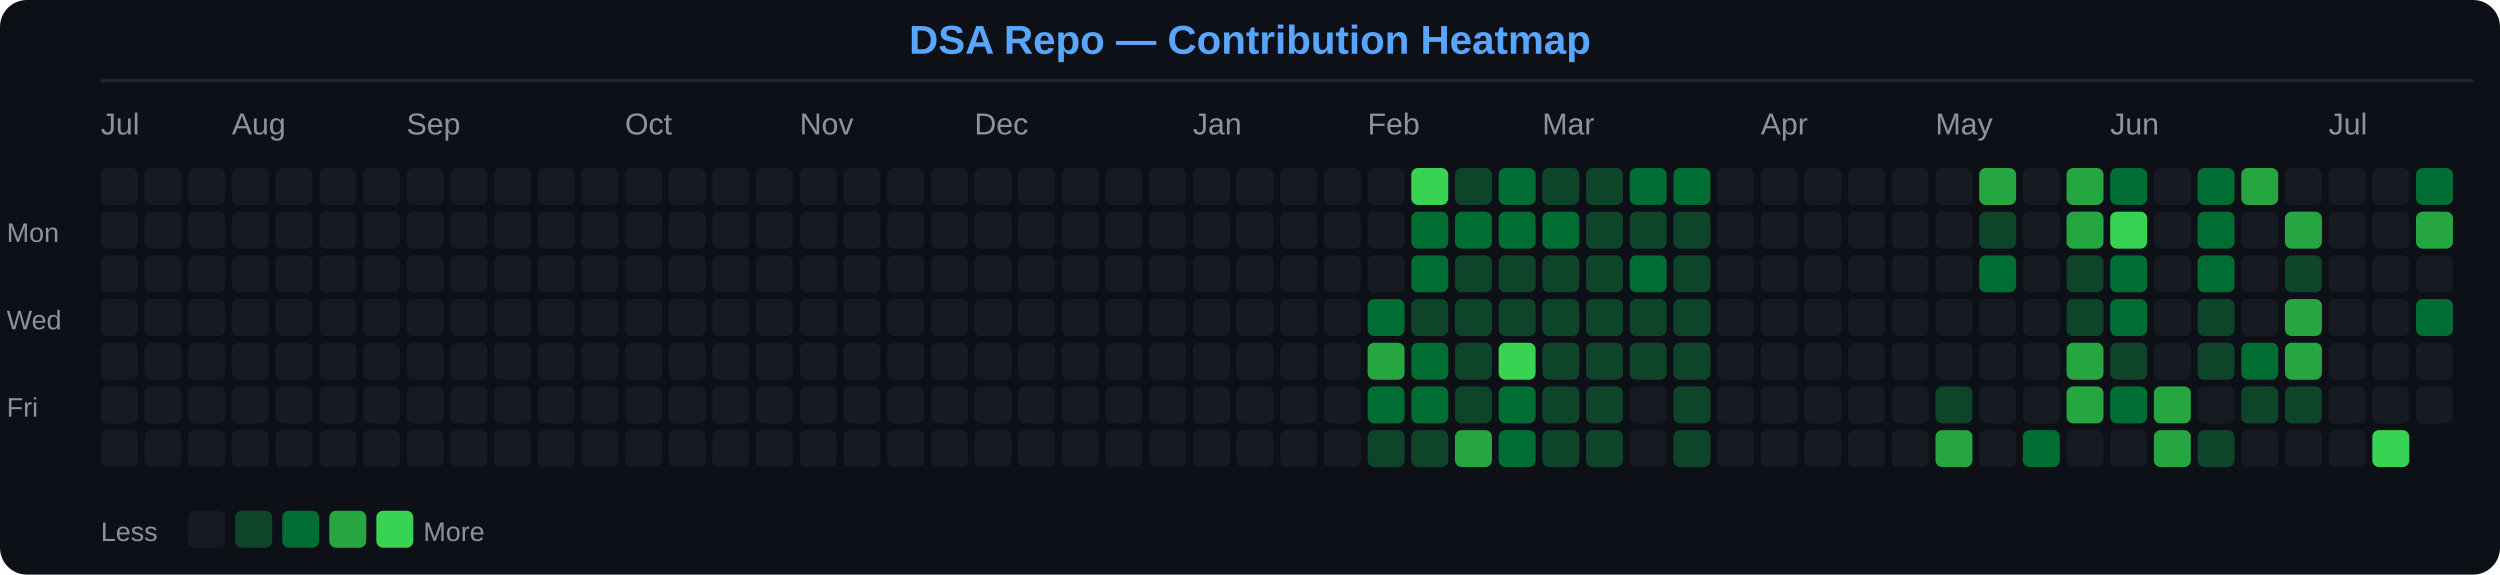
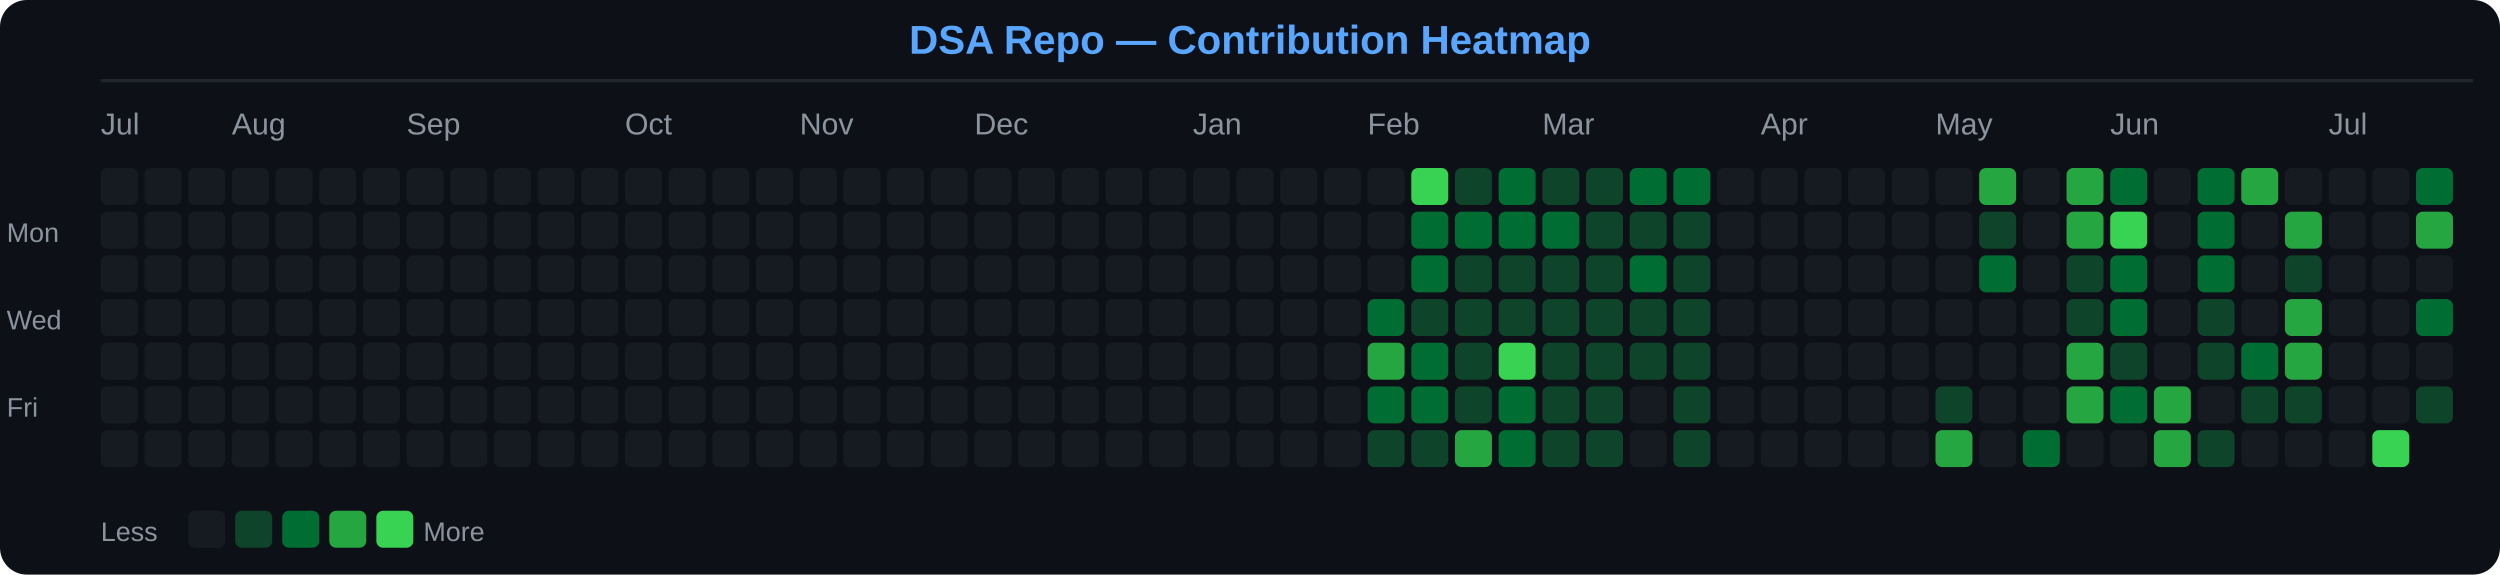
<svg xmlns="http://www.w3.org/2000/svg" width="744" height="171" viewBox="0 0 744 171">
  <rect width="744" height="171" fill="#0d1117" rx="8" />
  <text x="372" y="16" fill="#58a6ff" font-family="Arial,sans-serif" font-size="12" text-anchor="middle" font-weight="bold">DSA Repo — Contribution Heatmap</text>
  <line x1="30" y1="24" x2="736" y2="24" stroke="#21262d" stroke-width="1" />
  <text x="2" y="72" fill="#8b949e" font-family="Arial,sans-serif" font-size="8">Mon</text>
  <text x="2" y="98" fill="#8b949e" font-family="Arial,sans-serif" font-size="8">Wed</text>
  <text x="2" y="124" fill="#8b949e" font-family="Arial,sans-serif" font-size="8">Fri</text>
  <text x="30" y="40" fill="#8b949e" font-family="Arial,sans-serif" font-size="9">Jul</text>
  <rect x="30" y="50" width="11" height="11" rx="2" fill="#161b22" />
  <rect x="30" y="63" width="11" height="11" rx="2" fill="#161b22" />
  <rect x="30" y="76" width="11" height="11" rx="2" fill="#161b22" />
  <rect x="30" y="89" width="11" height="11" rx="2" fill="#161b22" />
  <rect x="30" y="102" width="11" height="11" rx="2" fill="#161b22" />
  <rect x="30" y="115" width="11" height="11" rx="2" fill="#161b22" />
  <rect x="30" y="128" width="11" height="11" rx="2" fill="#161b22" />
  <rect x="43" y="50" width="11" height="11" rx="2" fill="#161b22" />
  <rect x="43" y="63" width="11" height="11" rx="2" fill="#161b22" />
  <rect x="43" y="76" width="11" height="11" rx="2" fill="#161b22" />
  <rect x="43" y="89" width="11" height="11" rx="2" fill="#161b22" />
  <rect x="43" y="102" width="11" height="11" rx="2" fill="#161b22" />
  <rect x="43" y="115" width="11" height="11" rx="2" fill="#161b22" />
  <rect x="43" y="128" width="11" height="11" rx="2" fill="#161b22" />
  <rect x="56" y="50" width="11" height="11" rx="2" fill="#161b22" />
  <rect x="56" y="63" width="11" height="11" rx="2" fill="#161b22" />
  <rect x="56" y="76" width="11" height="11" rx="2" fill="#161b22" />
  <rect x="56" y="89" width="11" height="11" rx="2" fill="#161b22" />
  <rect x="56" y="102" width="11" height="11" rx="2" fill="#161b22" />
  <rect x="56" y="115" width="11" height="11" rx="2" fill="#161b22" />
  <rect x="56" y="128" width="11" height="11" rx="2" fill="#161b22" />
  <text x="69" y="40" fill="#8b949e" font-family="Arial,sans-serif" font-size="9">Aug</text>
  <rect x="69" y="50" width="11" height="11" rx="2" fill="#161b22" />
  <rect x="69" y="63" width="11" height="11" rx="2" fill="#161b22" />
  <rect x="69" y="76" width="11" height="11" rx="2" fill="#161b22" />
  <rect x="69" y="89" width="11" height="11" rx="2" fill="#161b22" />
  <rect x="69" y="102" width="11" height="11" rx="2" fill="#161b22" />
  <rect x="69" y="115" width="11" height="11" rx="2" fill="#161b22" />
  <rect x="69" y="128" width="11" height="11" rx="2" fill="#161b22" />
  <rect x="82" y="50" width="11" height="11" rx="2" fill="#161b22" />
  <rect x="82" y="63" width="11" height="11" rx="2" fill="#161b22" />
  <rect x="82" y="76" width="11" height="11" rx="2" fill="#161b22" />
  <rect x="82" y="89" width="11" height="11" rx="2" fill="#161b22" />
  <rect x="82" y="102" width="11" height="11" rx="2" fill="#161b22" />
  <rect x="82" y="115" width="11" height="11" rx="2" fill="#161b22" />
  <rect x="82" y="128" width="11" height="11" rx="2" fill="#161b22" />
  <rect x="95" y="50" width="11" height="11" rx="2" fill="#161b22" />
  <rect x="95" y="63" width="11" height="11" rx="2" fill="#161b22" />
  <rect x="95" y="76" width="11" height="11" rx="2" fill="#161b22" />
  <rect x="95" y="89" width="11" height="11" rx="2" fill="#161b22" />
  <rect x="95" y="102" width="11" height="11" rx="2" fill="#161b22" />
  <rect x="95" y="115" width="11" height="11" rx="2" fill="#161b22" />
  <rect x="95" y="128" width="11" height="11" rx="2" fill="#161b22" />
  <rect x="108" y="50" width="11" height="11" rx="2" fill="#161b22" />
  <rect x="108" y="63" width="11" height="11" rx="2" fill="#161b22" />
  <rect x="108" y="76" width="11" height="11" rx="2" fill="#161b22" />
  <rect x="108" y="89" width="11" height="11" rx="2" fill="#161b22" />
  <rect x="108" y="102" width="11" height="11" rx="2" fill="#161b22" />
  <rect x="108" y="115" width="11" height="11" rx="2" fill="#161b22" />
  <rect x="108" y="128" width="11" height="11" rx="2" fill="#161b22" />
  <text x="121" y="40" fill="#8b949e" font-family="Arial,sans-serif" font-size="9">Sep</text>
  <rect x="121" y="50" width="11" height="11" rx="2" fill="#161b22" />
  <rect x="121" y="63" width="11" height="11" rx="2" fill="#161b22" />
  <rect x="121" y="76" width="11" height="11" rx="2" fill="#161b22" />
  <rect x="121" y="89" width="11" height="11" rx="2" fill="#161b22" />
  <rect x="121" y="102" width="11" height="11" rx="2" fill="#161b22" />
  <rect x="121" y="115" width="11" height="11" rx="2" fill="#161b22" />
  <rect x="121" y="128" width="11" height="11" rx="2" fill="#161b22" />
  <rect x="134" y="50" width="11" height="11" rx="2" fill="#161b22" />
  <rect x="134" y="63" width="11" height="11" rx="2" fill="#161b22" />
  <rect x="134" y="76" width="11" height="11" rx="2" fill="#161b22" />
  <rect x="134" y="89" width="11" height="11" rx="2" fill="#161b22" />
  <rect x="134" y="102" width="11" height="11" rx="2" fill="#161b22" />
  <rect x="134" y="115" width="11" height="11" rx="2" fill="#161b22" />
  <rect x="134" y="128" width="11" height="11" rx="2" fill="#161b22" />
  <rect x="147" y="50" width="11" height="11" rx="2" fill="#161b22" />
  <rect x="147" y="63" width="11" height="11" rx="2" fill="#161b22" />
  <rect x="147" y="76" width="11" height="11" rx="2" fill="#161b22" />
  <rect x="147" y="89" width="11" height="11" rx="2" fill="#161b22" />
  <rect x="147" y="102" width="11" height="11" rx="2" fill="#161b22" />
  <rect x="147" y="115" width="11" height="11" rx="2" fill="#161b22" />
  <rect x="147" y="128" width="11" height="11" rx="2" fill="#161b22" />
  <rect x="160" y="50" width="11" height="11" rx="2" fill="#161b22" />
  <rect x="160" y="63" width="11" height="11" rx="2" fill="#161b22" />
  <rect x="160" y="76" width="11" height="11" rx="2" fill="#161b22" />
  <rect x="160" y="89" width="11" height="11" rx="2" fill="#161b22" />
  <rect x="160" y="102" width="11" height="11" rx="2" fill="#161b22" />
  <rect x="160" y="115" width="11" height="11" rx="2" fill="#161b22" />
  <rect x="160" y="128" width="11" height="11" rx="2" fill="#161b22" />
  <rect x="173" y="50" width="11" height="11" rx="2" fill="#161b22" />
  <rect x="173" y="63" width="11" height="11" rx="2" fill="#161b22" />
  <rect x="173" y="76" width="11" height="11" rx="2" fill="#161b22" />
  <rect x="173" y="89" width="11" height="11" rx="2" fill="#161b22" />
  <rect x="173" y="102" width="11" height="11" rx="2" fill="#161b22" />
  <rect x="173" y="115" width="11" height="11" rx="2" fill="#161b22" />
  <rect x="173" y="128" width="11" height="11" rx="2" fill="#161b22" />
  <text x="186" y="40" fill="#8b949e" font-family="Arial,sans-serif" font-size="9">Oct</text>
  <rect x="186" y="50" width="11" height="11" rx="2" fill="#161b22" />
  <rect x="186" y="63" width="11" height="11" rx="2" fill="#161b22" />
  <rect x="186" y="76" width="11" height="11" rx="2" fill="#161b22" />
  <rect x="186" y="89" width="11" height="11" rx="2" fill="#161b22" />
  <rect x="186" y="102" width="11" height="11" rx="2" fill="#161b22" />
  <rect x="186" y="115" width="11" height="11" rx="2" fill="#161b22" />
  <rect x="186" y="128" width="11" height="11" rx="2" fill="#161b22" />
  <rect x="199" y="50" width="11" height="11" rx="2" fill="#161b22" />
  <rect x="199" y="63" width="11" height="11" rx="2" fill="#161b22" />
  <rect x="199" y="76" width="11" height="11" rx="2" fill="#161b22" />
  <rect x="199" y="89" width="11" height="11" rx="2" fill="#161b22" />
  <rect x="199" y="102" width="11" height="11" rx="2" fill="#161b22" />
  <rect x="199" y="115" width="11" height="11" rx="2" fill="#161b22" />
  <rect x="199" y="128" width="11" height="11" rx="2" fill="#161b22" />
  <rect x="212" y="50" width="11" height="11" rx="2" fill="#161b22" />
  <rect x="212" y="63" width="11" height="11" rx="2" fill="#161b22" />
  <rect x="212" y="76" width="11" height="11" rx="2" fill="#161b22" />
  <rect x="212" y="89" width="11" height="11" rx="2" fill="#161b22" />
  <rect x="212" y="102" width="11" height="11" rx="2" fill="#161b22" />
  <rect x="212" y="115" width="11" height="11" rx="2" fill="#161b22" />
  <rect x="212" y="128" width="11" height="11" rx="2" fill="#161b22" />
  <rect x="225" y="50" width="11" height="11" rx="2" fill="#161b22" />
  <rect x="225" y="63" width="11" height="11" rx="2" fill="#161b22" />
  <rect x="225" y="76" width="11" height="11" rx="2" fill="#161b22" />
  <rect x="225" y="89" width="11" height="11" rx="2" fill="#161b22" />
  <rect x="225" y="102" width="11" height="11" rx="2" fill="#161b22" />
  <rect x="225" y="115" width="11" height="11" rx="2" fill="#161b22" />
  <rect x="225" y="128" width="11" height="11" rx="2" fill="#161b22" />
  <text x="238" y="40" fill="#8b949e" font-family="Arial,sans-serif" font-size="9">Nov</text>
  <rect x="238" y="50" width="11" height="11" rx="2" fill="#161b22" />
  <rect x="238" y="63" width="11" height="11" rx="2" fill="#161b22" />
  <rect x="238" y="76" width="11" height="11" rx="2" fill="#161b22" />
  <rect x="238" y="89" width="11" height="11" rx="2" fill="#161b22" />
  <rect x="238" y="102" width="11" height="11" rx="2" fill="#161b22" />
  <rect x="238" y="115" width="11" height="11" rx="2" fill="#161b22" />
  <rect x="238" y="128" width="11" height="11" rx="2" fill="#161b22" />
  <rect x="251" y="50" width="11" height="11" rx="2" fill="#161b22" />
  <rect x="251" y="63" width="11" height="11" rx="2" fill="#161b22" />
  <rect x="251" y="76" width="11" height="11" rx="2" fill="#161b22" />
  <rect x="251" y="89" width="11" height="11" rx="2" fill="#161b22" />
  <rect x="251" y="102" width="11" height="11" rx="2" fill="#161b22" />
  <rect x="251" y="115" width="11" height="11" rx="2" fill="#161b22" />
  <rect x="251" y="128" width="11" height="11" rx="2" fill="#161b22" />
  <rect x="264" y="50" width="11" height="11" rx="2" fill="#161b22" />
  <rect x="264" y="63" width="11" height="11" rx="2" fill="#161b22" />
  <rect x="264" y="76" width="11" height="11" rx="2" fill="#161b22" />
  <rect x="264" y="89" width="11" height="11" rx="2" fill="#161b22" />
  <rect x="264" y="102" width="11" height="11" rx="2" fill="#161b22" />
  <rect x="264" y="115" width="11" height="11" rx="2" fill="#161b22" />
  <rect x="264" y="128" width="11" height="11" rx="2" fill="#161b22" />
  <rect x="277" y="50" width="11" height="11" rx="2" fill="#161b22" />
  <rect x="277" y="63" width="11" height="11" rx="2" fill="#161b22" />
  <rect x="277" y="76" width="11" height="11" rx="2" fill="#161b22" />
  <rect x="277" y="89" width="11" height="11" rx="2" fill="#161b22" />
  <rect x="277" y="102" width="11" height="11" rx="2" fill="#161b22" />
  <rect x="277" y="115" width="11" height="11" rx="2" fill="#161b22" />
  <rect x="277" y="128" width="11" height="11" rx="2" fill="#161b22" />
  <text x="290" y="40" fill="#8b949e" font-family="Arial,sans-serif" font-size="9">Dec</text>
  <rect x="290" y="50" width="11" height="11" rx="2" fill="#161b22" />
  <rect x="290" y="63" width="11" height="11" rx="2" fill="#161b22" />
  <rect x="290" y="76" width="11" height="11" rx="2" fill="#161b22" />
  <rect x="290" y="89" width="11" height="11" rx="2" fill="#161b22" />
  <rect x="290" y="102" width="11" height="11" rx="2" fill="#161b22" />
  <rect x="290" y="115" width="11" height="11" rx="2" fill="#161b22" />
  <rect x="290" y="128" width="11" height="11" rx="2" fill="#161b22" />
  <rect x="303" y="50" width="11" height="11" rx="2" fill="#161b22" />
  <rect x="303" y="63" width="11" height="11" rx="2" fill="#161b22" />
  <rect x="303" y="76" width="11" height="11" rx="2" fill="#161b22" />
  <rect x="303" y="89" width="11" height="11" rx="2" fill="#161b22" />
  <rect x="303" y="102" width="11" height="11" rx="2" fill="#161b22" />
  <rect x="303" y="115" width="11" height="11" rx="2" fill="#161b22" />
  <rect x="303" y="128" width="11" height="11" rx="2" fill="#161b22" />
  <rect x="316" y="50" width="11" height="11" rx="2" fill="#161b22" />
  <rect x="316" y="63" width="11" height="11" rx="2" fill="#161b22" />
  <rect x="316" y="76" width="11" height="11" rx="2" fill="#161b22" />
  <rect x="316" y="89" width="11" height="11" rx="2" fill="#161b22" />
  <rect x="316" y="102" width="11" height="11" rx="2" fill="#161b22" />
  <rect x="316" y="115" width="11" height="11" rx="2" fill="#161b22" />
  <rect x="316" y="128" width="11" height="11" rx="2" fill="#161b22" />
  <rect x="329" y="50" width="11" height="11" rx="2" fill="#161b22" />
  <rect x="329" y="63" width="11" height="11" rx="2" fill="#161b22" />
  <rect x="329" y="76" width="11" height="11" rx="2" fill="#161b22" />
  <rect x="329" y="89" width="11" height="11" rx="2" fill="#161b22" />
  <rect x="329" y="102" width="11" height="11" rx="2" fill="#161b22" />
  <rect x="329" y="115" width="11" height="11" rx="2" fill="#161b22" />
  <rect x="329" y="128" width="11" height="11" rx="2" fill="#161b22" />
  <rect x="342" y="50" width="11" height="11" rx="2" fill="#161b22" />
  <rect x="342" y="63" width="11" height="11" rx="2" fill="#161b22" />
  <rect x="342" y="76" width="11" height="11" rx="2" fill="#161b22" />
  <rect x="342" y="89" width="11" height="11" rx="2" fill="#161b22" />
  <rect x="342" y="102" width="11" height="11" rx="2" fill="#161b22" />
  <rect x="342" y="115" width="11" height="11" rx="2" fill="#161b22" />
  <rect x="342" y="128" width="11" height="11" rx="2" fill="#161b22" />
  <text x="355" y="40" fill="#8b949e" font-family="Arial,sans-serif" font-size="9">Jan</text>
  <rect x="355" y="50" width="11" height="11" rx="2" fill="#161b22" />
  <rect x="355" y="63" width="11" height="11" rx="2" fill="#161b22" />
  <rect x="355" y="76" width="11" height="11" rx="2" fill="#161b22" />
  <rect x="355" y="89" width="11" height="11" rx="2" fill="#161b22" />
  <rect x="355" y="102" width="11" height="11" rx="2" fill="#161b22" />
  <rect x="355" y="115" width="11" height="11" rx="2" fill="#161b22" />
  <rect x="355" y="128" width="11" height="11" rx="2" fill="#161b22" />
  <rect x="368" y="50" width="11" height="11" rx="2" fill="#161b22" />
  <rect x="368" y="63" width="11" height="11" rx="2" fill="#161b22" />
  <rect x="368" y="76" width="11" height="11" rx="2" fill="#161b22" />
  <rect x="368" y="89" width="11" height="11" rx="2" fill="#161b22" />
  <rect x="368" y="102" width="11" height="11" rx="2" fill="#161b22" />
  <rect x="368" y="115" width="11" height="11" rx="2" fill="#161b22" />
  <rect x="368" y="128" width="11" height="11" rx="2" fill="#161b22" />
  <rect x="381" y="50" width="11" height="11" rx="2" fill="#161b22" />
  <rect x="381" y="63" width="11" height="11" rx="2" fill="#161b22" />
  <rect x="381" y="76" width="11" height="11" rx="2" fill="#161b22" />
  <rect x="381" y="89" width="11" height="11" rx="2" fill="#161b22" />
  <rect x="381" y="102" width="11" height="11" rx="2" fill="#161b22" />
  <rect x="381" y="115" width="11" height="11" rx="2" fill="#161b22" />
  <rect x="381" y="128" width="11" height="11" rx="2" fill="#161b22" />
  <rect x="394" y="50" width="11" height="11" rx="2" fill="#161b22" />
  <rect x="394" y="63" width="11" height="11" rx="2" fill="#161b22" />
  <rect x="394" y="76" width="11" height="11" rx="2" fill="#161b22" />
  <rect x="394" y="89" width="11" height="11" rx="2" fill="#161b22" />
  <rect x="394" y="102" width="11" height="11" rx="2" fill="#161b22" />
  <rect x="394" y="115" width="11" height="11" rx="2" fill="#161b22" />
  <rect x="394" y="128" width="11" height="11" rx="2" fill="#161b22" />
  <text x="407" y="40" fill="#8b949e" font-family="Arial,sans-serif" font-size="9">Feb</text>
  <rect x="407" y="50" width="11" height="11" rx="2" fill="#161b22" />
  <rect x="407" y="63" width="11" height="11" rx="2" fill="#161b22" />
  <rect x="407" y="76" width="11" height="11" rx="2" fill="#161b22" />
  <rect x="407" y="89" width="11" height="11" rx="2" fill="#006d32" />
  <rect x="407" y="102" width="11" height="11" rx="2" fill="#26a641" />
  <rect x="407" y="115" width="11" height="11" rx="2" fill="#006d32" />
  <rect x="407" y="128" width="11" height="11" rx="2" fill="#0e4429" />
  <rect x="420" y="50" width="11" height="11" rx="2" fill="#39d353" />
  <rect x="420" y="63" width="11" height="11" rx="2" fill="#006d32" />
  <rect x="420" y="76" width="11" height="11" rx="2" fill="#006d32" />
  <rect x="420" y="89" width="11" height="11" rx="2" fill="#0e4429" />
  <rect x="420" y="102" width="11" height="11" rx="2" fill="#006d32" />
  <rect x="420" y="115" width="11" height="11" rx="2" fill="#006d32" />
  <rect x="420" y="128" width="11" height="11" rx="2" fill="#0e4429" />
  <rect x="433" y="50" width="11" height="11" rx="2" fill="#0e4429" />
  <rect x="433" y="63" width="11" height="11" rx="2" fill="#006d32" />
  <rect x="433" y="76" width="11" height="11" rx="2" fill="#0e4429" />
  <rect x="433" y="89" width="11" height="11" rx="2" fill="#0e4429" />
  <rect x="433" y="102" width="11" height="11" rx="2" fill="#0e4429" />
  <rect x="433" y="115" width="11" height="11" rx="2" fill="#0e4429" />
  <rect x="433" y="128" width="11" height="11" rx="2" fill="#26a641" />
  <rect x="446" y="50" width="11" height="11" rx="2" fill="#006d32" />
  <rect x="446" y="63" width="11" height="11" rx="2" fill="#006d32" />
  <rect x="446" y="76" width="11" height="11" rx="2" fill="#0e4429" />
  <rect x="446" y="89" width="11" height="11" rx="2" fill="#0e4429" />
  <rect x="446" y="102" width="11" height="11" rx="2" fill="#39d353" />
  <rect x="446" y="115" width="11" height="11" rx="2" fill="#006d32" />
  <rect x="446" y="128" width="11" height="11" rx="2" fill="#006d32" />
  <text x="459" y="40" fill="#8b949e" font-family="Arial,sans-serif" font-size="9">Mar</text>
  <rect x="459" y="50" width="11" height="11" rx="2" fill="#0e4429" />
  <rect x="459" y="63" width="11" height="11" rx="2" fill="#006d32" />
  <rect x="459" y="76" width="11" height="11" rx="2" fill="#0e4429" />
  <rect x="459" y="89" width="11" height="11" rx="2" fill="#0e4429" />
  <rect x="459" y="102" width="11" height="11" rx="2" fill="#0e4429" />
  <rect x="459" y="115" width="11" height="11" rx="2" fill="#0e4429" />
  <rect x="459" y="128" width="11" height="11" rx="2" fill="#0e4429" />
  <rect x="472" y="50" width="11" height="11" rx="2" fill="#0e4429" />
  <rect x="472" y="63" width="11" height="11" rx="2" fill="#0e4429" />
  <rect x="472" y="76" width="11" height="11" rx="2" fill="#0e4429" />
  <rect x="472" y="89" width="11" height="11" rx="2" fill="#0e4429" />
  <rect x="472" y="102" width="11" height="11" rx="2" fill="#0e4429" />
  <rect x="472" y="115" width="11" height="11" rx="2" fill="#0e4429" />
  <rect x="472" y="128" width="11" height="11" rx="2" fill="#0e4429" />
  <rect x="485" y="50" width="11" height="11" rx="2" fill="#006d32" />
  <rect x="485" y="63" width="11" height="11" rx="2" fill="#0e4429" />
  <rect x="485" y="76" width="11" height="11" rx="2" fill="#006d32" />
  <rect x="485" y="89" width="11" height="11" rx="2" fill="#0e4429" />
  <rect x="485" y="102" width="11" height="11" rx="2" fill="#0e4429" />
  <rect x="485" y="115" width="11" height="11" rx="2" fill="#161b22" />
  <rect x="485" y="128" width="11" height="11" rx="2" fill="#161b22" />
  <rect x="498" y="50" width="11" height="11" rx="2" fill="#006d32" />
  <rect x="498" y="63" width="11" height="11" rx="2" fill="#0e4429" />
  <rect x="498" y="76" width="11" height="11" rx="2" fill="#0e4429" />
  <rect x="498" y="89" width="11" height="11" rx="2" fill="#0e4429" />
  <rect x="498" y="102" width="11" height="11" rx="2" fill="#0e4429" />
  <rect x="498" y="115" width="11" height="11" rx="2" fill="#0e4429" />
  <rect x="498" y="128" width="11" height="11" rx="2" fill="#0e4429" />
  <rect x="511" y="50" width="11" height="11" rx="2" fill="#161b22" />
  <rect x="511" y="63" width="11" height="11" rx="2" fill="#161b22" />
  <rect x="511" y="76" width="11" height="11" rx="2" fill="#161b22" />
  <rect x="511" y="89" width="11" height="11" rx="2" fill="#161b22" />
  <rect x="511" y="102" width="11" height="11" rx="2" fill="#161b22" />
  <rect x="511" y="115" width="11" height="11" rx="2" fill="#161b22" />
  <rect x="511" y="128" width="11" height="11" rx="2" fill="#161b22" />
  <text x="524" y="40" fill="#8b949e" font-family="Arial,sans-serif" font-size="9">Apr</text>
  <rect x="524" y="50" width="11" height="11" rx="2" fill="#161b22" />
  <rect x="524" y="63" width="11" height="11" rx="2" fill="#161b22" />
  <rect x="524" y="76" width="11" height="11" rx="2" fill="#161b22" />
  <rect x="524" y="89" width="11" height="11" rx="2" fill="#161b22" />
  <rect x="524" y="102" width="11" height="11" rx="2" fill="#161b22" />
  <rect x="524" y="115" width="11" height="11" rx="2" fill="#161b22" />
  <rect x="524" y="128" width="11" height="11" rx="2" fill="#161b22" />
  <rect x="537" y="50" width="11" height="11" rx="2" fill="#161b22" />
  <rect x="537" y="63" width="11" height="11" rx="2" fill="#161b22" />
  <rect x="537" y="76" width="11" height="11" rx="2" fill="#161b22" />
  <rect x="537" y="89" width="11" height="11" rx="2" fill="#161b22" />
  <rect x="537" y="102" width="11" height="11" rx="2" fill="#161b22" />
  <rect x="537" y="115" width="11" height="11" rx="2" fill="#161b22" />
  <rect x="537" y="128" width="11" height="11" rx="2" fill="#161b22" />
  <rect x="550" y="50" width="11" height="11" rx="2" fill="#161b22" />
  <rect x="550" y="63" width="11" height="11" rx="2" fill="#161b22" />
  <rect x="550" y="76" width="11" height="11" rx="2" fill="#161b22" />
  <rect x="550" y="89" width="11" height="11" rx="2" fill="#161b22" />
  <rect x="550" y="102" width="11" height="11" rx="2" fill="#161b22" />
  <rect x="550" y="115" width="11" height="11" rx="2" fill="#161b22" />
  <rect x="550" y="128" width="11" height="11" rx="2" fill="#161b22" />
  <rect x="563" y="50" width="11" height="11" rx="2" fill="#161b22" />
  <rect x="563" y="63" width="11" height="11" rx="2" fill="#161b22" />
  <rect x="563" y="76" width="11" height="11" rx="2" fill="#161b22" />
  <rect x="563" y="89" width="11" height="11" rx="2" fill="#161b22" />
  <rect x="563" y="102" width="11" height="11" rx="2" fill="#161b22" />
  <rect x="563" y="115" width="11" height="11" rx="2" fill="#161b22" />
  <rect x="563" y="128" width="11" height="11" rx="2" fill="#161b22" />
  <text x="576" y="40" fill="#8b949e" font-family="Arial,sans-serif" font-size="9">May</text>
  <rect x="576" y="50" width="11" height="11" rx="2" fill="#161b22" />
  <rect x="576" y="63" width="11" height="11" rx="2" fill="#161b22" />
  <rect x="576" y="76" width="11" height="11" rx="2" fill="#161b22" />
  <rect x="576" y="89" width="11" height="11" rx="2" fill="#161b22" />
  <rect x="576" y="102" width="11" height="11" rx="2" fill="#161b22" />
  <rect x="576" y="115" width="11" height="11" rx="2" fill="#0e4429" />
  <rect x="576" y="128" width="11" height="11" rx="2" fill="#26a641" />
  <rect x="589" y="50" width="11" height="11" rx="2" fill="#26a641" />
  <rect x="589" y="63" width="11" height="11" rx="2" fill="#0e4429" />
  <rect x="589" y="76" width="11" height="11" rx="2" fill="#006d32" />
  <rect x="589" y="89" width="11" height="11" rx="2" fill="#161b22" />
  <rect x="589" y="102" width="11" height="11" rx="2" fill="#161b22" />
  <rect x="589" y="115" width="11" height="11" rx="2" fill="#161b22" />
  <rect x="589" y="128" width="11" height="11" rx="2" fill="#161b22" />
  <rect x="602" y="50" width="11" height="11" rx="2" fill="#161b22" />
  <rect x="602" y="63" width="11" height="11" rx="2" fill="#161b22" />
  <rect x="602" y="76" width="11" height="11" rx="2" fill="#161b22" />
  <rect x="602" y="89" width="11" height="11" rx="2" fill="#161b22" />
  <rect x="602" y="102" width="11" height="11" rx="2" fill="#161b22" />
  <rect x="602" y="115" width="11" height="11" rx="2" fill="#161b22" />
  <rect x="602" y="128" width="11" height="11" rx="2" fill="#006d32" />
  <rect x="615" y="50" width="11" height="11" rx="2" fill="#26a641" />
  <rect x="615" y="63" width="11" height="11" rx="2" fill="#26a641" />
  <rect x="615" y="76" width="11" height="11" rx="2" fill="#0e4429" />
  <rect x="615" y="89" width="11" height="11" rx="2" fill="#0e4429" />
  <rect x="615" y="102" width="11" height="11" rx="2" fill="#26a641" />
  <rect x="615" y="115" width="11" height="11" rx="2" fill="#26a641" />
  <rect x="615" y="128" width="11" height="11" rx="2" fill="#161b22" />
  <text x="628" y="40" fill="#8b949e" font-family="Arial,sans-serif" font-size="9">Jun</text>
  <rect x="628" y="50" width="11" height="11" rx="2" fill="#006d32" />
  <rect x="628" y="63" width="11" height="11" rx="2" fill="#39d353" />
  <rect x="628" y="76" width="11" height="11" rx="2" fill="#006d32" />
  <rect x="628" y="89" width="11" height="11" rx="2" fill="#006d32" />
  <rect x="628" y="102" width="11" height="11" rx="2" fill="#0e4429" />
  <rect x="628" y="115" width="11" height="11" rx="2" fill="#006d32" />
  <rect x="628" y="128" width="11" height="11" rx="2" fill="#161b22" />
  <rect x="641" y="50" width="11" height="11" rx="2" fill="#161b22" />
  <rect x="641" y="63" width="11" height="11" rx="2" fill="#161b22" />
  <rect x="641" y="76" width="11" height="11" rx="2" fill="#161b22" />
  <rect x="641" y="89" width="11" height="11" rx="2" fill="#161b22" />
  <rect x="641" y="102" width="11" height="11" rx="2" fill="#161b22" />
  <rect x="641" y="115" width="11" height="11" rx="2" fill="#26a641" />
  <rect x="641" y="128" width="11" height="11" rx="2" fill="#26a641" />
  <rect x="654" y="50" width="11" height="11" rx="2" fill="#006d32" />
  <rect x="654" y="63" width="11" height="11" rx="2" fill="#006d32" />
  <rect x="654" y="76" width="11" height="11" rx="2" fill="#006d32" />
  <rect x="654" y="89" width="11" height="11" rx="2" fill="#0e4429" />
  <rect x="654" y="102" width="11" height="11" rx="2" fill="#0e4429" />
  <rect x="654" y="115" width="11" height="11" rx="2" fill="#161b22" />
  <rect x="654" y="128" width="11" height="11" rx="2" fill="#0e4429" />
  <rect x="667" y="50" width="11" height="11" rx="2" fill="#26a641" />
  <rect x="667" y="63" width="11" height="11" rx="2" fill="#161b22" />
  <rect x="667" y="76" width="11" height="11" rx="2" fill="#161b22" />
  <rect x="667" y="89" width="11" height="11" rx="2" fill="#161b22" />
  <rect x="667" y="102" width="11" height="11" rx="2" fill="#006d32" />
  <rect x="667" y="115" width="11" height="11" rx="2" fill="#0e4429" />
  <rect x="667" y="128" width="11" height="11" rx="2" fill="#161b22" />
  <rect x="680" y="50" width="11" height="11" rx="2" fill="#161b22" />
  <rect x="680" y="63" width="11" height="11" rx="2" fill="#26a641" />
  <rect x="680" y="76" width="11" height="11" rx="2" fill="#0e4429" />
  <rect x="680" y="89" width="11" height="11" rx="2" fill="#26a641" />
  <rect x="680" y="102" width="11" height="11" rx="2" fill="#26a641" />
  <rect x="680" y="115" width="11" height="11" rx="2" fill="#0e4429" />
  <rect x="680" y="128" width="11" height="11" rx="2" fill="#161b22" />
  <text x="693" y="40" fill="#8b949e" font-family="Arial,sans-serif" font-size="9">Jul</text>
  <rect x="693" y="50" width="11" height="11" rx="2" fill="#161b22" />
  <rect x="693" y="63" width="11" height="11" rx="2" fill="#161b22" />
  <rect x="693" y="76" width="11" height="11" rx="2" fill="#161b22" />
  <rect x="693" y="89" width="11" height="11" rx="2" fill="#161b22" />
  <rect x="693" y="102" width="11" height="11" rx="2" fill="#161b22" />
  <rect x="693" y="115" width="11" height="11" rx="2" fill="#161b22" />
  <rect x="693" y="128" width="11" height="11" rx="2" fill="#161b22" />
  <rect x="706" y="50" width="11" height="11" rx="2" fill="#161b22" />
  <rect x="706" y="63" width="11" height="11" rx="2" fill="#161b22" />
  <rect x="706" y="76" width="11" height="11" rx="2" fill="#161b22" />
  <rect x="706" y="89" width="11" height="11" rx="2" fill="#161b22" />
  <rect x="706" y="102" width="11" height="11" rx="2" fill="#161b22" />
  <rect x="706" y="115" width="11" height="11" rx="2" fill="#161b22" />
  <rect x="706" y="128" width="11" height="11" rx="2" fill="#39d353" />
  <rect x="719" y="50" width="11" height="11" rx="2" fill="#006d32" />
  <rect x="719" y="63" width="11" height="11" rx="2" fill="#26a641" />
  <rect x="719" y="76" width="11" height="11" rx="2" fill="#161b22" />
  <rect x="719" y="89" width="11" height="11" rx="2" fill="#006d32" />
  <rect x="719" y="102" width="11" height="11" rx="2" fill="#161b22" />
-   <rect x="719" y="115" width="11" height="11" rx="2" fill="#161b22" />
+   <rect x="719" y="115" width="11" height="11" rx="2" fill="#0e4429" />
  <text x="30" y="161" fill="#8b949e" font-family="Arial,sans-serif" font-size="8">Less</text>
  <rect x="56" y="152" width="11" height="11" rx="2" fill="#161b22" />
  <rect x="70" y="152" width="11" height="11" rx="2" fill="#0e4429" />
  <rect x="84" y="152" width="11" height="11" rx="2" fill="#006d32" />
  <rect x="98" y="152" width="11" height="11" rx="2" fill="#26a641" />
  <rect x="112" y="152" width="11" height="11" rx="2" fill="#39d353" />
  <text x="126" y="161" fill="#8b949e" font-family="Arial,sans-serif" font-size="8">More</text>
</svg>
